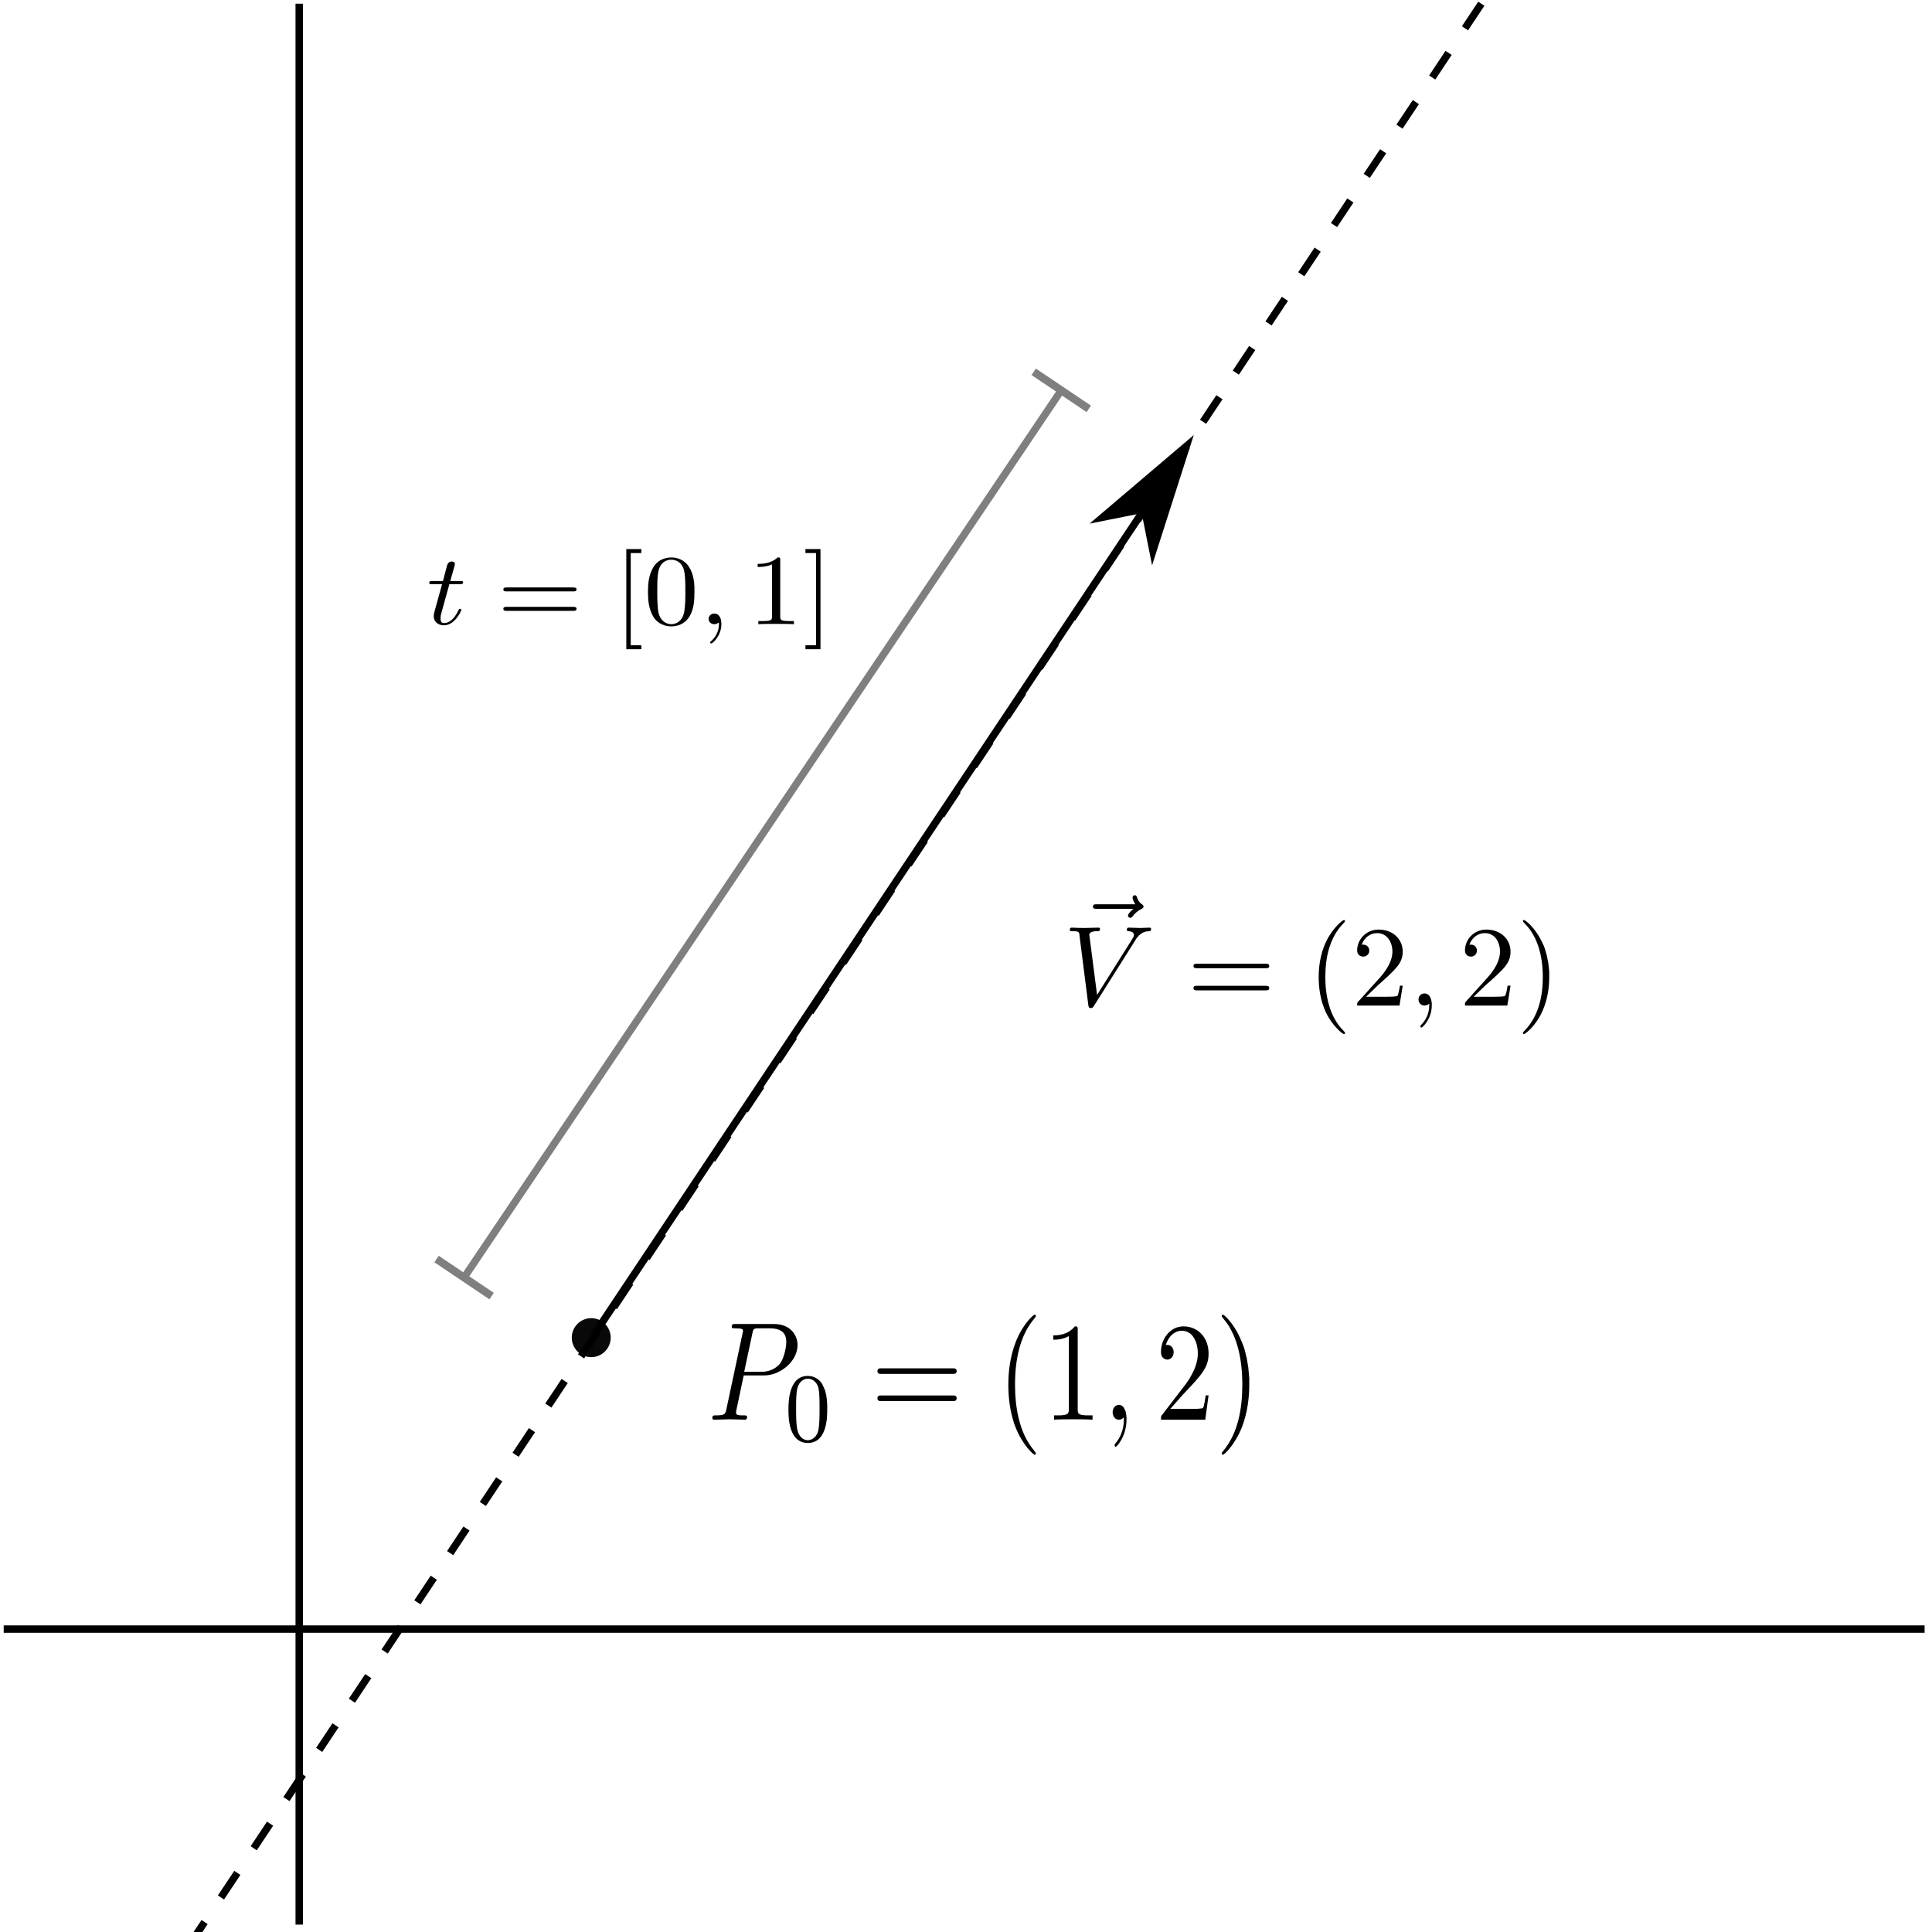
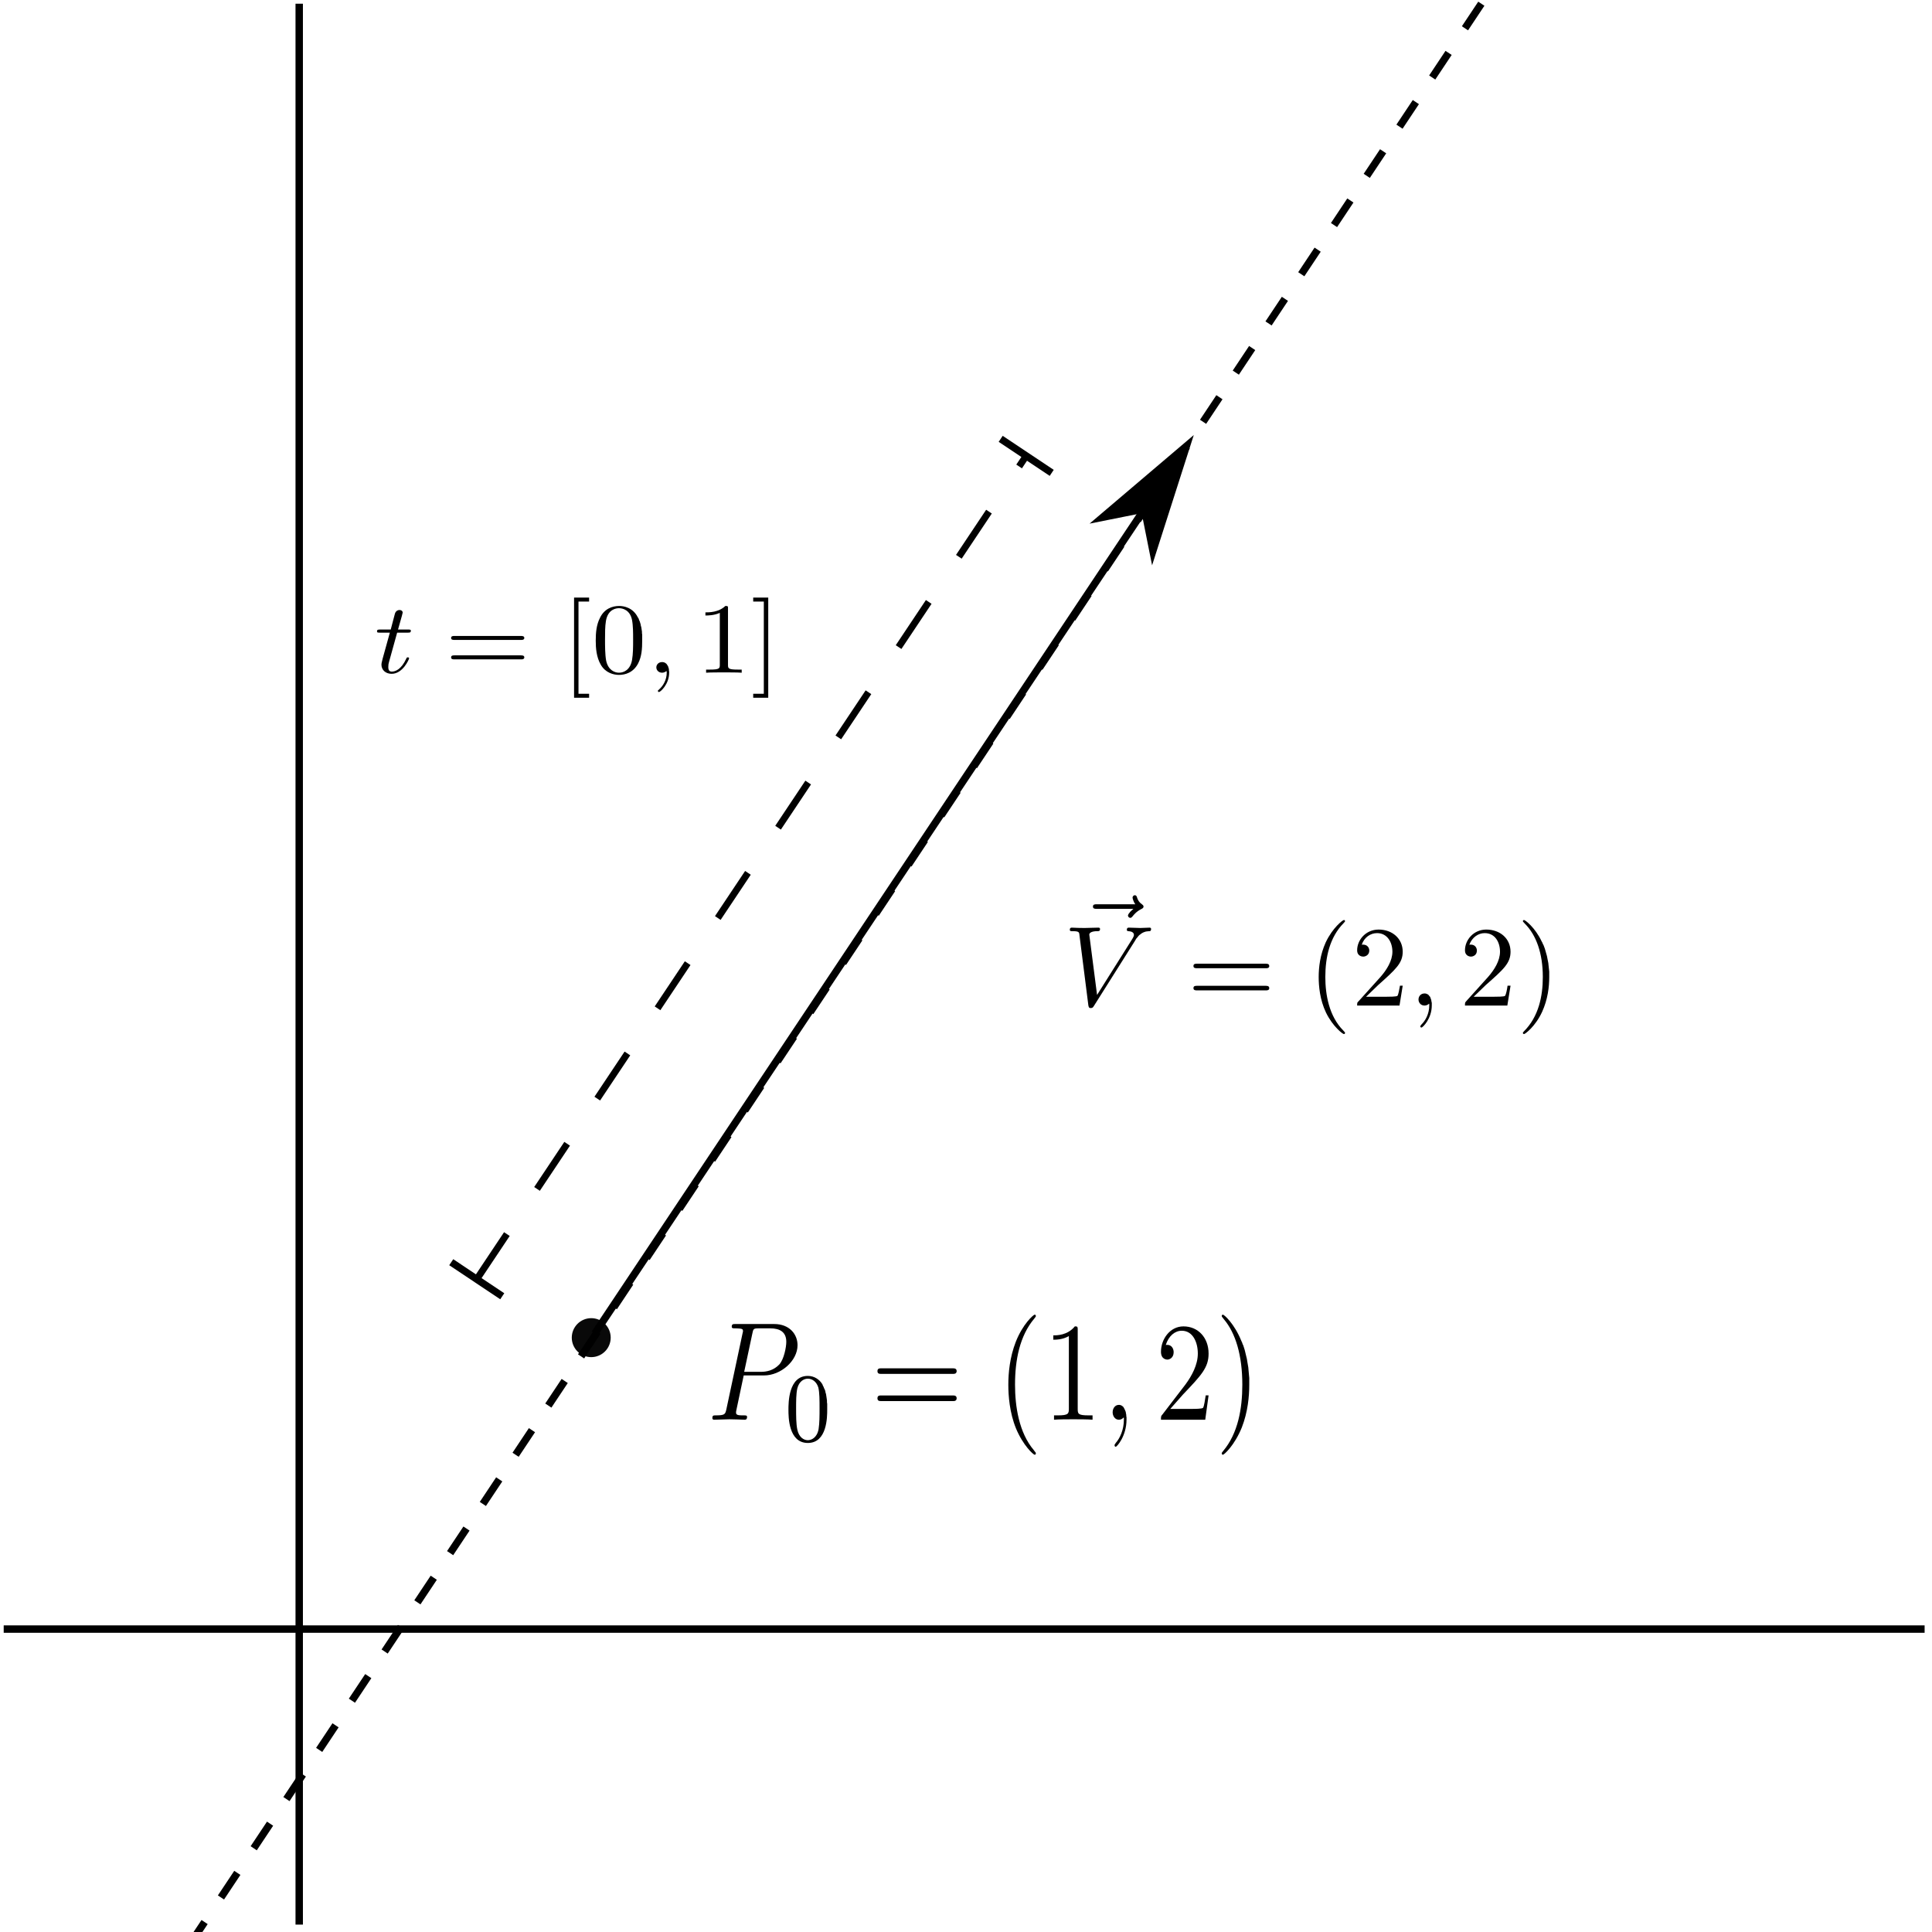
<svg xmlns="http://www.w3.org/2000/svg" xmlns:ns1="http://www.openswatchbook.org/uri/2009/osb" width="69.189mm" height="69.189mm" viewBox="0 0 69.189 69.189" version="1.1" id="svg8">
  <defs id="defs2">
    <marker orient="auto" refY="0.0" refX="0.0" id="marker1372" style="overflow:visible">
      <path id="path1370" d="M 0.0,5.65 L 0.0,-5.65" style="fill:none;fill-opacity:0.75;fill-rule:evenodd;stroke:#000000;stroke-width:1pt;stroke-opacity:1" transform="scale(0.8)" />
    </marker>
    <marker orient="auto" refY="0.0" refX="0.0" id="StopL" style="overflow:visible">
      <path id="path1233" d="M 0.0,5.65 L 0.0,-5.65" style="fill:none;fill-opacity:0.75;fill-rule:evenodd;stroke:#000000;stroke-width:1pt;stroke-opacity:1" transform="scale(0.8)" />
    </marker>
    <marker orient="auto" refY="0.0" refX="0.0" id="Arrow1Lend" style="overflow:visible;">
      <path id="path2543" d="M 0.0,0.0 L 5.0,-5.0 L -12.5,0.0 L 5.0,5.0 L 0.0,0.0 z " style="fill-rule:evenodd;stroke:#000000;stroke-width:1pt;stroke-opacity:1;fill:#000000;fill-opacity:1" transform="scale(0.8) rotate(180) translate(12.5,0)" />
    </marker>
    <linearGradient id="linearGradient2532" ns1:paint="solid">
      <stop style="stop-color:#fffff4;stop-opacity:1;" offset="0" id="stop2530" />
    </linearGradient>
    <marker style="overflow:visible" id="marker1513" refX="0" refY="0" orient="auto">
      <path transform="matrix(-0.8,0,0,-0.8,-10,0)" style="fill:#000000;fill-opacity:1;fill-rule:evenodd;stroke:#000000;stroke-width:1pt;stroke-opacity:1" d="M 0,0 5,-5 -12.5,0 5,5 Z" id="path1511" />
    </marker>
    <marker orient="auto" refY="0" refX="0" id="marker1250" style="overflow:visible">
      <path id="path1248" d="M 0,0 5,-5 -12.5,0 5,5 Z" style="fill:#000000;fill-opacity:1;fill-rule:evenodd;stroke:#000000;stroke-width:1pt;stroke-opacity:1" transform="matrix(-0.8,0,0,-0.8,-10,0)" />
    </marker>
    <marker orient="auto" refY="0" refX="0" id="Arrow1Lend-6" style="overflow:visible">
      <path id="path2543-7" d="M 0,0 5,-5 -12.5,0 5,5 Z" style="fill:#000000;fill-opacity:1;fill-rule:evenodd;stroke:#000000;stroke-width:1pt;stroke-opacity:1" transform="matrix(-0.8,0,0,-0.8,-10,0)" />
    </marker>
  </defs>
  <g id="layer1" transform="translate(-64.8605,-87.5821)">
    <path d="M 64.993,87.715 V 156.771 M 70.285,87.715 V 156.771 M 75.576,87.715 V 156.771 M 80.868,87.715 V 156.771 M 86.16,87.715 v 69.056 m 5.292,-69.056 v 69.056 m 5.292,-69.056 v 69.056 m 5.292,-69.056 v 69.056 m 5.292,-69.056 v 69.056 m 5.292,-69.056 v 69.056 m 5.292,-69.056 v 69.056 m 5.292,-69.056 v 69.056 m 5.292,-69.056 v 69.056 m 5.292,-69.056 V 156.771 M 64.993,87.715 h 69.056 m -69.056,5.292 h 69.056 m -69.056,5.292 h 69.056 m -69.056,5.292 h 69.056 m -69.056,5.292 h 69.056 m -69.056,5.292 h 69.056 m -69.056,5.292 h 69.056 m -69.056,5.292 h 69.056 m -69.056,5.292 h 69.056 m -69.056,5.292 h 69.056 m -69.056,5.292 h 69.056 m -69.056,5.292 h 69.056 m -69.056,5.292 h 69.056 m -69.056,5.292 h 69.056" style="opacity:0;fill:none;stroke:#000000;stroke-width:0.265;stroke-miterlimit:4;stroke-dasharray:0.265, 0.265;stroke-dashoffset:0" id="path908" />
    <path style="fill:none;stroke:#000000;stroke-width:0.265px;stroke-linecap:butt;stroke-linejoin:miter;stroke-opacity:1" d="M 75.576,87.715 V 156.506" id="path4614" />
    <path style="fill:none;stroke:#000000;stroke-width:0.265px;stroke-linecap:butt;stroke-linejoin:miter;stroke-opacity:1" d="M 64.993,145.923 H 133.785" id="path4616" />
    <text xml:space="preserve" style="font-style:normal;font-variant:normal;font-weight:normal;font-stretch:normal;font-size:6.35px;line-height:1.25;font-family:'Times New Roman';-inkscape-font-specification:'Times New Roman, Normal';font-variant-ligatures:normal;font-variant-caps:normal;font-variant-numeric:normal;font-feature-settings:normal;text-align:start;letter-spacing:0px;word-spacing:0px;writing-mode:lr-tb;text-anchor:start;fill:#000000;fill-opacity:1;stroke:none;stroke-width:0.265" x="113.941" y="100.944" id="text846">
      <tspan id="tspan844" x="113.941" y="106.58" style="stroke-width:0.265" />
    </text>
    <g id="g974" transform="matrix(0.8154362,0,0,0.9585114,8.852057,109.9801)">
      <g word-spacing="normal" letter-spacing="normal" font-size-adjust="none" font-stretch="normal" font-weight="normal" font-variant="normal" font-style="normal" stroke-miterlimit="10.433" xml:space="preserve" transform="matrix(0.1050774,0,0,-0.1050774,-18.38854,66.07968)" id="g972" style="font-style:normal;font-variant:normal;font-weight:normal;font-stretch:normal;letter-spacing:normal;word-spacing:normal;text-anchor:start;fill:none;fill-opacity:1;fill-rule:evenodd;stroke:#000000;stroke-linecap:butt;stroke-linejoin:miter;stroke-miterlimit:10.433;stroke-dasharray:none;stroke-dashoffset:0;stroke-opacity:1">
        <path id="path954" d="m 1139.5,362.19 0.2,1.28 3.4,13.57 c 0.4,1.73 0.5,1.89 2.7,1.89 h 4.8 c 4.1,0 6.7,-1.35 6.7,-4.79 0,-1.95 -1,-6.23 -2.9,-8.03 -2.5,-2.23 -5.5,-2.64 -7.7,-2.64 h -7 l -0.2,-1.28 h 8.5 c 7,0 14,5.17 14,10.75 0,3.85 -3.3,7.53 -9.8,7.53 H 1136 c -0.9,0 -1.5,0 -1.5,-0.95 0,-0.59 0.5,-0.59 1.5,-0.59 0.6,0 1.5,-0.05 2.1,-0.1 0.8,-0.11 1.1,-0.25 1.1,-0.79 0,-0.21 0,-0.36 -0.2,-0.96 l -6.7,-26.75 c -0.5,-1.95 -0.6,-2.34 -4.5,-2.34 -0.9,0 -1.4,0 -1.4,-0.95 0,-0.6 0.6,-0.6 0.7,-0.6 1.4,0 5,0.16 6.4,0.16 1,0 2.1,-0.06 3.2,-0.06 1.1,0 2.1,-0.1 3.2,-0.1 0.3,0 1,0 1,1 0,0.55 -0.5,0.55 -1.4,0.55 -1.8,0 -3.2,0 -3.2,0.89 0,0.3 0,0.55 0.1,0.84 z" style="fill:#000000;stroke-width:0" />
        <path id="path956" d="m 1174.4,349.99 v 0.36 0.35 0.68 0.66 l -0.1,0.64 v 0.62 l -0.1,0.59 -0.1,0.58 -0.1,0.56 -0.1,0.55 -0.2,0.52 -0.1,0.52 -0.2,0.5 -0.3,0.49 -0.2,0.48 -0.3,0.47 -0.1,0.23 -0.1,0.23 c -1.1,1.61 -3.3,3 -6.1,3 -8.1,0 -8.1,-9.52 -8.1,-12.03 0,-2.5 0,-11.81 8.1,-11.81 v 0.98 c -1.6,0 -3.7,0.94 -4.4,3.8 -0.5,2.04 -0.5,4.9 -0.5,7.48 0,2.55 0,5.2 0.5,7.11 0.8,2.75 3,3.49 4.4,3.49 1.9,0 3.7,-1.15 4.4,-3.18 0.5,-1.87 0.5,-4.39 0.5,-7.42 0,-2.58 0,-5.15 -0.4,-7.34 -0.7,-3.17 -3.1,-3.94 -4.5,-3.94 v 0 -0.98 c 8.1,0 8.1,9.31 8.1,11.81 z" style="fill:#000000;stroke-width:0" />
        <path id="path958" d="m 1226.8,362.74 h 0.1 0.2 0.1 l 0.1,0.01 h 0.1 v 0.01 l 0.1,0.01 0.1,0.01 v 0.01 l 0.1,0.01 0.1,0.02 v 0.02 l 0.1,0.02 0.1,0.03 v 0.02 l 0.1,0.03 v 0.04 l 0.1,0.04 v 0.04 l 0.1,0.04 v 0.05 0.03 l 0.1,0.03 v 0.03 0.03 0.03 0.03 0.03 0.04 0.03 l 0.1,0.04 v 0.04 0.04 0.04 0.04 0.05 0.04 c 0,1 -1,1 -1.7,1 H 1197 c -0.7,0 -1.6,0 -1.6,-1 0,-0.98 0.9,-0.98 1.6,-0.98 z" style="fill:#000000;stroke-width:0" />
        <path id="path960" d="m 1226.8,353.07 h 0.1 0.1 0.1 0.1 l 0.1,0.01 h 0.1 l 0.1,0.01 v 0.01 l 0.1,0.01 0.1,0.01 v 0.01 l 0.1,0.02 0.1,0.02 v 0.02 l 0.1,0.03 v 0.02 l 0.1,0.04 v 0.03 l 0.1,0.04 v 0.04 l 0.1,0.05 v 0.02 0.03 0.02 l 0.1,0.03 v 0.03 0.03 0.03 0.04 0.03 0.04 0.03 l 0.1,0.04 v 0.04 0.04 0.04 0.05 0.04 0.05 c 0,1 -1,1 -1.7,1 H 1197 c -0.7,0 -1.6,0 -1.6,-1 0,-1 0.9,-1 1.6,-1 z" style="fill:#000000;stroke-width:0" />
        <path id="path962" d="m 1261.6,334.49 v 0.02 0.03 0.01 0.02 0.01 0.02 0.02 0.01 0.02 0.02 l -0.1,0.03 v 0.02 0.02 0.03 0.03 0.03 l -0.1,0.04 v 0.03 0.02 0.02 l -0.1,0.02 v 0.02 0.02 0.03 0.02 l -0.1,0.02 v 0.03 0.03 0.02 l -0.1,0.03 v 0.03 0.03 0.03 l -0.1,0.03 v 0.03 0.03 l -0.1,0.04 v 0.03 0.04 l -0.1,0.04 v 0.03 0.04 c -6.3,6.28 -7.9,15.69 -7.9,23.31 0,8.68 1.9,17.35 8.1,23.57 0.6,0.61 0.6,0.7 0.6,0.86 0,0.34 -0.2,0.48 -0.5,0.48 -0.5,0 -5,-3.37 -7.9,-9.7 -2.5,-5.49 -3.1,-11.02 -3.1,-15.21 0,-3.89 0.5,-9.9 3.2,-15.54 3,-6.13 7.3,-9.36 7.8,-9.36 0.3,0 0.5,0.14 0.5,0.5 z" style="fill:#000000;stroke-width:0" />
        <path id="path964" d="m 1279.1,378.33 v 0.06 0.05 0.05 0.05 0.05 0.05 0.04 0.05 0.04 0.04 0.04 0.04 0.04 0.04 0.03 0.04 l -0.1,0.06 v 0.06 0.05 0.05 0.05 0.04 0.04 l -0.1,0.04 v 0.03 0.03 l -0.1,0.02 v 0.02 l -0.1,0.02 v 0.01 0.01 0 l -0.1,0.01 v 0.01 0 0.01 h -0.1 v 0.01 0 h -0.1 v 0.01 h -0.1 v 0 0 l -0.1,0.01 v 0 h -0.1 v 0 h -0.1 v 0 h -0.1 c -3.1,-3.19 -7.4,-3.19 -9,-3.19 v -1.55 c 1,0 3.9,0 6.5,1.3 v -25.81 c 0,-1.8 -0.2,-2.39 -4.6,-2.39 h -1.6 v -1.55 c 1.7,0.16 6,0.16 8,0.16 2,0 6.4,0 8.1,-0.16 v 1.55 h -1.6 c -4.5,0 -4.6,0.55 -4.6,2.39 z" style="fill:#000000;stroke-width:0" />
        <path id="path966" d="m 1299.5,346.49 v 0.3 0.3 0.29 l -0.1,0.28 v 0.27 0.27 l -0.1,0.25 v 0.25 l -0.1,0.23 v 0.23 l -0.1,0.22 -0.1,0.21 -0.1,0.2 -0.1,0.2 -0.1,0.18 -0.1,0.17 -0.1,0.17 -0.1,0.15 -0.1,0.14 -0.1,0.14 -0.1,0.12 -0.2,0.11 -0.1,0.11 -0.2,0.09 -0.1,0.08 -0.2,0.07 -0.1,0.06 -0.2,0.05 -0.2,0.04 -0.1,0.03 -0.2,0.02 h -0.2 c -1.6,0 -2.6,-1.25 -2.6,-2.64 0,-1.34 1,-2.64 2.6,-2.64 0.6,0 1.3,0.2 1.8,0.64 0.1,0.11 0.2,0.16 0.2,0.16 0.1,0 0.1,-0.05 0.1,-0.75 0,-3.69 -1.7,-6.67 -3.4,-8.31 -0.5,-0.55 -0.5,-0.66 -0.5,-0.8 0,-0.36 0.2,-0.55 0.5,-0.55 0.5,0 4.5,3.83 4.5,9.66 z" style="fill:#000000;stroke-width:0" />
        <path id="path968" d="m 1317.8,350.29 5.3,5.12 c 7.7,6.88 10.7,9.56 10.7,14.55 0,5.68 -4.4,9.67 -10.5,9.67 -5.7,0 -9.4,-4.59 -9.4,-9.03 0,-2.78 2.5,-2.78 2.7,-2.78 0.8,0 2.6,0.59 2.6,2.64 0,1.29 -0.9,2.59 -2.6,2.59 -0.4,0 -0.5,0 -0.7,-0.05 1.2,3.24 3.8,5.08 6.7,5.08 4.6,0 6.7,-4.04 6.7,-8.12 0,-3.99 -2.5,-7.92 -5.2,-11.02 l -9.6,-10.65 c -0.6,-0.55 -0.6,-0.65 -0.6,-1.85 h 18.5 l 1.4,8.67 h -1.2 c -0.3,-1.5 -0.6,-3.68 -1.1,-4.43 -0.4,-0.39 -3.6,-0.39 -4.7,-0.39 z" style="fill:#000000;stroke-width:0" />
        <path id="path970" d="m 1350.8,358.89 v 0.38 0.38 0.39 0.41 0.84 l -0.1,0.88 -0.1,0.92 -0.1,0.95 -0.1,0.98 -0.2,1 -0.2,1.02 -0.2,1.04 -0.3,1.05 -0.3,1.06 -0.3,1.06 -0.4,1.07 -0.2,0.53 -0.3,0.53 -0.2,0.53 -0.3,0.53 c -2.9,6.13 -7.2,9.36 -7.7,9.36 -0.3,0 -0.5,-0.19 -0.5,-0.48 0,-0.16 0,-0.25 0.9,-1.16 4.9,-4.92 7.7,-12.84 7.7,-23.27 0,-8.51 -1.8,-17.28 -8,-23.56 -0.6,-0.59 -0.6,-0.7 -0.6,-0.84 0,-0.3 0.2,-0.5 0.5,-0.5 0.5,0 4.9,3.39 7.9,9.72 2.5,5.47 3.1,11 3.1,15.18 z" style="fill:#000000;stroke-width:0" />
      </g>
    </g>
    <path style="fill:none;stroke:#000000;stroke-width:0.265;stroke-linecap:butt;stroke-linejoin:miter;stroke-opacity:1;stroke-miterlimit:4;stroke-dasharray:none;marker-end:url(#Arrow1Lend)" d="m 86.16,135.34 21.167,-31.75" id="path2538" />
    <ellipse style="opacity:1;fill:#000000;fill-opacity:0.961;stroke:none;stroke-width:0.28;stroke-miterlimit:4;stroke-dasharray:none;stroke-dashoffset:0;stroke-opacity:1" id="path4618-3-3" cx="86.034" cy="135.486" rx="0.697" ry="0.698" />
    <g id="g2951" transform="matrix(0.8295048,0,0,0.8295048,24.52102,108.953)">
      <g word-spacing="normal" letter-spacing="normal" font-size-adjust="none" font-stretch="normal" font-weight="normal" font-variant="normal" font-style="normal" stroke-miterlimit="10.433" xml:space="preserve" transform="matrix(0.09884104,0,0,-0.09884104,-17.29718,51.89157)" id="content" style="font-style:normal;font-variant:normal;font-weight:normal;font-stretch:normal;letter-spacing:normal;word-spacing:normal;text-anchor:start;fill:none;fill-opacity:1;fill-rule:evenodd;stroke:#000000;stroke-linecap:butt;stroke-linejoin:miter;stroke-miterlimit:10.433;stroke-dasharray:none;stroke-dashoffset:0;stroke-opacity:1">
        <path id="path2932" d="m 1162.1,388.68 -0.1,-0.06 -0.1,-0.07 v -0.07 l -0.1,-0.07 -0.1,-0.08 -0.1,-0.08 -0.1,-0.09 -0.1,-0.08 -0.1,-0.09 -0.1,-0.1 -0.2,-0.19 -0.2,-0.19 -0.2,-0.21 -0.1,-0.1 v -0.1 l -0.1,-0.1 -0.1,-0.11 -0.1,-0.1 -0.1,-0.1 v -0.1 l -0.1,-0.1 -0.1,-0.1 v -0.1 l -0.1,-0.1 v -0.09 -0.09 l -0.1,-0.1 v -0.08 -0.09 c 0,-0.5 0.5,-1 1,-1 0.5,0 0.7,0.36 1,0.66 0.6,0.75 1.7,2.14 3.9,3.23 0.4,0.21 0.9,0.46 0.9,1.05 0,0.5 -0.4,0.75 -0.7,1 -1.1,0.75 -1.7,1.64 -2.1,2.83 -0.1,0.45 -0.3,1.11 -1,1.11 -0.7,0 -1,-0.66 -1,-1.05 0,-0.25 0.4,-1.84 1.2,-2.89 h -16.8 c -0.8,0 -1.7,0 -1.7,-1 0,-1 0.9,-1 1.7,-1 z" style="fill:#000000;stroke-width:0" />
        <path id="path2934" d="m 1162.8,374.79 0.2,0.35 0.2,0.33 0.2,0.31 0.3,0.3 0.2,0.27 0.2,0.25 0.2,0.24 0.2,0.22 0.2,0.2 0.3,0.19 0.2,0.17 0.2,0.16 0.2,0.14 0.2,0.13 0.2,0.12 0.2,0.11 0.2,0.09 0.2,0.09 0.2,0.07 0.2,0.07 0.2,0.06 0.1,0.05 0.2,0.04 0.2,0.04 0.2,0.03 0.2,0.02 0.3,0.04 0.4,0.03 0.4,0.02 c 0.6,0.04 0.6,0.89 0.6,0.95 0,0.39 -0.3,0.59 -0.6,0.59 -1.3,0 -2.8,-0.15 -4.1,-0.15 -1.7,0 -3.4,0.15 -5,0.15 -0.3,0 -0.9,0 -0.9,-0.95 0,-0.55 0.4,-0.59 0.8,-0.59 1.3,-0.1 2.3,-0.6 2.3,-1.64 0,-0.75 -0.8,-1.85 -0.8,-1.9 l -15.3,-24.31 -3.4,26.35 c 0,0.84 1.2,1.5 3.5,1.5 0.7,0 1.2,0 1.2,1 0,0.43 -0.4,0.54 -0.7,0.54 -2,0 -4.1,-0.15 -6.1,-0.15 -0.9,0 -1.9,0.04 -2.8,0.04 -0.9,0 -1.8,0.11 -2.7,0.11 -0.3,0 -0.9,0 -0.9,-0.95 0,-0.59 0.4,-0.59 1.2,-0.59 2.8,0 2.9,-0.46 3,-1.69 l 3.9,-30.75 c 0.2,-1 0.4,-1.14 1,-1.14 0.8,0 1,0.25 1.4,0.89 z" style="fill:#000000;stroke-width:0" />
        <path id="path2936" d="m 1219.7,362.74 h 0.2 0.1 0.1 l 0.1,0.01 h 0.1 l 0.1,0.01 v 0.01 l 0.1,0.01 0.1,0.01 v 0.01 l 0.1,0.02 0.1,0.02 v 0.02 l 0.1,0.03 0.1,0.02 v 0.03 l 0.1,0.04 v 0.04 l 0.1,0.04 v 0.04 0.05 l 0.1,0.03 v 0.03 0.03 0.03 0.03 0.03 0.03 l 0.1,0.04 v 0.03 0.04 0.04 0.04 0.04 0.04 0.05 0.04 c 0,1 -1,1 -1.6,1 h -29.9 c -0.7,0 -1.6,0 -1.6,-1 0,-0.98 0.9,-0.98 1.7,-0.98 z" style="fill:#000000;stroke-width:0" />
        <path id="path2938" d="m 1219.8,353.07 v 0 h 0.1 0.1 0.2 v 0.01 h 0.1 l 0.1,0.01 v 0.01 l 0.1,0.01 0.1,0.01 v 0.01 l 0.1,0.02 0.1,0.02 v 0.02 l 0.1,0.03 0.1,0.02 v 0.04 l 0.1,0.03 v 0.04 l 0.1,0.04 v 0.05 0.02 0.03 l 0.1,0.02 v 0.03 0.03 0.03 0.03 0.04 0.03 l 0.1,0.04 v 0.03 0.04 0.04 0.04 0.04 0.05 0.04 0.05 c 0,1 -1,1 -1.7,1 H 1190 c -0.8,0 -1.7,0 -1.7,-1 0,-1 0.9,-1 1.6,-1 z" style="fill:#000000;stroke-width:0" />
        <path id="path2940" d="m 1254.5,334.49 v 0.02 0.03 0.01 0.02 0.01 0.02 0.02 0.01 0.02 0.02 0.03 l -0.1,0.02 v 0.02 0.03 0.03 0.03 l -0.1,0.04 v 0.03 0.02 0.02 0.02 l -0.1,0.02 v 0.02 0.03 0.02 0.02 l -0.1,0.03 v 0.03 0.02 0.03 l -0.1,0.03 v 0.03 0.03 0.03 l -0.1,0.03 v 0.03 0.04 l -0.1,0.03 v 0.04 0.04 l -0.1,0.03 v 0.04 c -6.2,6.28 -7.8,15.69 -7.8,23.31 0,8.68 1.9,17.35 8,23.57 0.6,0.61 0.6,0.7 0.6,0.86 0,0.34 -0.2,0.48 -0.5,0.48 -0.5,0 -4.9,-3.37 -7.9,-9.7 -2.5,-5.49 -3.1,-11.02 -3.1,-15.21 0,-3.89 0.5,-9.9 3.2,-15.54 3,-6.13 7.3,-9.36 7.8,-9.36 0.3,0 0.5,0.14 0.5,0.5 z" style="fill:#000000;stroke-width:0" />
        <path id="path2942" d="m 1263.7,350.29 5.3,5.12 c 7.7,6.88 10.7,9.56 10.7,14.55 0,5.68 -4.5,9.67 -10.5,9.67 -5.7,0 -9.4,-4.59 -9.4,-9.03 0,-2.78 2.5,-2.78 2.7,-2.78 0.8,0 2.6,0.59 2.6,2.64 0,1.29 -0.9,2.59 -2.7,2.59 -0.4,0 -0.5,0 -0.6,-0.05 1.1,3.24 3.8,5.08 6.7,5.08 4.5,0 6.7,-4.04 6.7,-8.12 0,-3.99 -2.5,-7.92 -5.2,-11.02 l -9.6,-10.65 c -0.6,-0.55 -0.6,-0.65 -0.6,-1.85 h 18.5 l 1.4,8.67 h -1.2 c -0.3,-1.5 -0.6,-3.68 -1.1,-4.43 -0.4,-0.39 -3.7,-0.39 -4.7,-0.39 z" style="fill:#000000;stroke-width:0" />
        <path id="path2944" d="m 1292.4,346.49 v 0.3 0.3 0.29 0.28 l -0.1,0.27 v 0.27 l -0.1,0.25 v 0.25 l -0.1,0.23 v 0.23 l -0.1,0.22 -0.1,0.21 -0.1,0.2 v 0.2 l -0.1,0.18 -0.1,0.17 -0.2,0.17 -0.1,0.15 -0.1,0.14 -0.1,0.14 -0.1,0.12 -0.2,0.11 -0.1,0.11 -0.1,0.09 -0.2,0.08 -0.2,0.07 -0.1,0.06 -0.2,0.05 -0.1,0.04 -0.2,0.03 -0.2,0.02 h -0.2 c -1.6,0 -2.6,-1.25 -2.6,-2.64 0,-1.34 1,-2.64 2.6,-2.64 0.6,0 1.3,0.2 1.8,0.64 0.1,0.11 0.2,0.16 0.2,0.16 0.1,0 0.1,-0.05 0.1,-0.75 0,-3.69 -1.7,-6.67 -3.4,-8.31 -0.5,-0.55 -0.5,-0.66 -0.5,-0.8 0,-0.36 0.2,-0.55 0.5,-0.55 0.5,0 4.5,3.83 4.5,9.66 z" style="fill:#000000;stroke-width:0" />
        <path id="path2946" d="m 1310.7,350.29 5.3,5.12 c 7.8,6.88 10.8,9.56 10.8,14.55 0,5.68 -4.5,9.67 -10.6,9.67 -5.6,0 -9.3,-4.59 -9.3,-9.03 0,-2.78 2.5,-2.78 2.6,-2.78 0.9,0 2.6,0.59 2.6,2.64 0,1.29 -0.9,2.59 -2.6,2.59 -0.4,0 -0.5,0 -0.7,-0.05 1.2,3.24 3.9,5.08 6.7,5.08 4.6,0 6.7,-4.04 6.7,-8.12 0,-3.99 -2.5,-7.92 -5.2,-11.02 l -9.6,-10.65 c -0.5,-0.55 -0.5,-0.65 -0.5,-1.85 h 18.5 l 1.4,8.67 h -1.3 c -0.2,-1.5 -0.6,-3.68 -1.1,-4.43 -0.3,-0.39 -3.6,-0.39 -4.7,-0.39 z" style="fill:#000000;stroke-width:0" />
        <path id="path2948" d="m 1343.7,358.89 v 0.38 0.38 0.39 0.41 0.84 l -0.1,0.88 -0.1,0.92 -0.1,0.95 -0.1,0.98 -0.2,1 -0.2,1.02 -0.2,1.04 -0.3,1.05 -0.3,1.06 -0.3,1.06 -0.4,1.07 -0.2,0.53 -0.3,0.53 -0.2,0.53 -0.3,0.53 c -2.9,6.13 -7.2,9.36 -7.7,9.36 -0.3,0 -0.5,-0.19 -0.5,-0.48 0,-0.16 0,-0.25 0.9,-1.16 4.9,-4.92 7.8,-12.84 7.8,-23.27 0,-8.51 -1.9,-17.28 -8.1,-23.56 -0.6,-0.59 -0.6,-0.7 -0.6,-0.84 0,-0.3 0.2,-0.5 0.5,-0.5 0.5,0 5,3.39 7.9,9.72 2.5,5.47 3.1,11 3.1,15.18 z" style="fill:#000000;stroke-width:0" />
      </g>
    </g>
    <path style="fill:none;stroke:#000000;stroke-width:0.265;stroke-linecap:butt;stroke-linejoin:miter;stroke-opacity:1;stroke-miterlimit:4;stroke-dasharray:1.058,1.058;stroke-dashoffset:0" d="M 117.91,87.715 71.844,156.931" id="path2971" />
-     <path style="opacity:0.5;fill:none;stroke:#000000;stroke-width:0.263;stroke-linecap:butt;stroke-linejoin:miter;stroke-miterlimit:4;stroke-dasharray:none;stroke-dashoffset:0;stroke-opacity:1;marker-start:url(#marker1372);marker-end:url(#StopL)" d="M 81.48,133.334 102.866,101.561" id="path2538-5" />
-     <g id="g3079" transform="matrix(0.8012864,0,0,0.7285652,3.068733,97.07734)">
+     <path style="opacity:1;fill:none;stroke:#000000;stroke-width:0.243;stroke-linecap:butt;stroke-linejoin:miter;stroke-miterlimit:4;stroke-dasharray:1.944,1.944;stroke-dashoffset:0;stroke-opacity:1;marker-start:url(#marker1372);marker-end:url(#StopL)" d="M 81.934,133.394 101.611,103.907" id="path2538-5" />
+     <g id="g3079" transform="matrix(0.8012864,0,0,0.7285652,1.197846,98.8146)">
      <g word-spacing="normal" letter-spacing="normal" font-size-adjust="none" font-stretch="normal" font-weight="normal" font-variant="normal" font-style="normal" stroke-miterlimit="10.433" xml:space="preserve" transform="matrix(0.09884104,0,0,-0.09884104,-17.29718,51.89157)" id="g3077" style="font-style:normal;font-variant:normal;font-weight:normal;font-stretch:normal;letter-spacing:normal;word-spacing:normal;text-anchor:start;fill:none;fill-opacity:1;fill-rule:evenodd;stroke:#000000;stroke-linecap:butt;stroke-linejoin:miter;stroke-miterlimit:10.433;stroke-dasharray:none;stroke-dashoffset:0;stroke-opacity:1">
        <path id="path3061" d="m 1158.4,366.36 h 4.7 c 1,0 1.5,0 1.5,1 0,0.55 -0.5,0.55 -1.4,0.55 h -4.4 c 1.8,7.08 2.1,8.08 2.1,8.38 0,0.84 -0.6,1.34 -1.5,1.34 -0.1,0 -1.5,-0.05 -2,-1.8 l -1.9,-7.92 h -4.7 c -1,0 -1.5,0 -1.5,-0.94 0,-0.61 0.4,-0.61 1.4,-0.61 h 4.4 c -3.6,-14.14 -3.8,-14.98 -3.8,-15.89 0,-2.68 1.9,-4.58 4.6,-4.58 5.1,0 7.9,7.27 7.9,7.68 0,0.5 -0.4,0.5 -0.6,0.5 -0.4,0 -0.5,-0.16 -0.7,-0.71 -2.2,-5.17 -4.8,-6.37 -6.5,-6.37 -1.1,0 -1.6,0.65 -1.6,2.3 0,1.18 0.1,1.54 0.3,2.39 z" style="fill:#000000;stroke-width:0" />
        <path id="path3063" d="m 1214.2,362.74 h 0.1 0.2 0.1 l 0.1,0.01 h 0.1 v 0.01 l 0.1,0.01 0.1,0.01 0.1,0.01 v 0.01 l 0.1,0.02 0.1,0.02 v 0.02 l 0.1,0.03 v 0.02 l 0.1,0.03 v 0.04 l 0.1,0.04 v 0.04 l 0.1,0.04 v 0.05 0.03 l 0.1,0.03 v 0.03 0.03 0.03 0.03 0.03 0.04 0.03 l 0.1,0.04 v 0.04 0.04 0.04 0.04 0.05 0.04 c 0,1 -1,1 -1.7,1 h -29.8 c -0.7,0 -1.6,0 -1.6,-1 0,-0.98 0.9,-0.98 1.6,-0.98 z" style="fill:#000000;stroke-width:0" />
        <path id="path3065" d="m 1214.2,353.07 h 0.1 0.1 0.1 0.1 l 0.1,0.01 h 0.1 l 0.1,0.01 v 0.01 l 0.1,0.01 0.1,0.01 v 0.01 l 0.1,0.02 0.1,0.02 v 0.02 l 0.1,0.03 v 0.02 l 0.1,0.04 v 0.03 l 0.1,0.04 v 0.04 l 0.1,0.05 v 0.02 0.03 0.02 l 0.1,0.03 v 0.03 0.03 0.03 0.04 0.03 0.04 0.03 l 0.1,0.04 v 0.04 0.04 0.04 0.05 0.04 0.05 c 0,1 -1,1 -1.7,1 h -29.8 c -0.7,0 -1.6,0 -1.6,-1 0,-1 0.9,-1 1.6,-1 z" style="fill:#000000;stroke-width:0" />
-         <polygon id="polygon3067" points="1245.2,381.82 1245.2,383.8 1238.4,383.8 1238.4,333.99 1245.2,333.99 1245.2,335.97 1240.4,335.97 1240.4,381.82 " style="fill:#000000;stroke-width:0" />
+         <polygon id="polygon3067" points="1245.2,383.8 1238.4,383.8 1238.4,333.99 1245.2,333.99 1245.2,335.97 1240.4,335.97 1240.4,381.82 1245.2,381.82 " style="fill:#000000;stroke-width:0" />
        <path id="path3069" d="m 1269.2,362.38 v 0.75 0.74 0.75 0.74 l -0.1,0.75 v 0.74 l -0.1,0.74 -0.1,0.73 -0.1,0.74 -0.2,0.72 -0.1,0.73 -0.2,0.71 -0.2,0.72 -0.3,0.7 -0.2,0.7 -0.2,0.35 -0.2,0.35 c -2.2,4.79 -6.3,5.59 -8.4,5.59 -3,0 -6.7,-1.3 -8.7,-5.94 -1.6,-3.44 -1.9,-7.33 -1.9,-11.31 0,-3.74 0.3,-8.22 2.3,-12 2.1,-4.03 5.8,-5.03 8.2,-5.03 v 1.09 c -1.9,0 -4.9,1.25 -5.8,6.03 -0.5,2.99 -0.5,7.57 -0.5,10.52 0,3.19 0,6.47 0.4,9.15 0.9,5.94 4.7,6.38 5.9,6.38 1.7,0 5,-0.89 5.9,-5.83 0.5,-2.78 0.5,-6.58 0.5,-9.7 0,-3.75 0,-7.13 -0.5,-10.31 -0.8,-4.74 -3.6,-6.24 -5.9,-6.24 v 0 -1.09 c 2.7,0 6.5,1.04 8.7,5.78 1.6,3.44 1.8,7.31 1.8,11.25 z" style="fill:#000000;stroke-width:0" />
        <path id="path3071" d="m 1281.4,346.49 v 0.3 0.3 l -0.1,0.29 v 0.28 0.27 0.27 l -0.1,0.25 v 0.25 l -0.1,0.23 -0.1,0.23 v 0.22 l -0.1,0.21 -0.1,0.2 -0.1,0.2 -0.1,0.18 -0.1,0.17 -0.1,0.17 -0.1,0.15 -0.1,0.14 -0.1,0.14 -0.2,0.12 -0.1,0.11 -0.1,0.11 -0.2,0.09 -0.1,0.08 -0.2,0.07 -0.1,0.06 -0.2,0.05 -0.2,0.04 -0.1,0.03 -0.2,0.02 h -0.2 c -1.6,0 -2.6,-1.25 -2.6,-2.64 0,-1.34 1,-2.64 2.6,-2.64 0.6,0 1.2,0.2 1.7,0.64 0.2,0.11 0.3,0.16 0.3,0.16 0,0 0.1,-0.05 0.1,-0.75 0,-3.69 -1.7,-6.67 -3.4,-8.31 -0.6,-0.55 -0.6,-0.66 -0.6,-0.8 0,-0.36 0.3,-0.55 0.5,-0.55 0.6,0 4.6,3.83 4.6,9.66 z" style="fill:#000000;stroke-width:0" />
        <path id="path3073" d="m 1308,378.33 v 0.06 0.05 0.05 0.05 0.05 0.05 0.04 0.05 0.04 0.04 0.04 0.04 0.04 0.04 0.03 0.04 0.06 0.06 l -0.1,0.05 v 0.05 0.05 0.04 0.04 l -0.1,0.04 v 0.03 0.03 0.02 l -0.1,0.02 v 0.02 l -0.1,0.01 v 0.01 0 0.01 l -0.1,0.01 v 0 0.01 h -0.1 v 0.01 0 h -0.1 v 0.01 0 h -0.1 v 0 l -0.1,0.01 v 0 0 h -0.1 v 0 h -0.1 -0.1 c -3,-3.19 -7.4,-3.19 -9,-3.19 v -1.55 c 1,0 3.9,0 6.5,1.3 v -25.81 c 0,-1.8 -0.1,-2.39 -4.6,-2.39 h -1.6 v -1.55 c 1.7,0.16 6.1,0.16 8,0.16 2,0 6.4,0 8.1,-0.16 v 1.55 h -1.6 c -4.5,0 -4.6,0.55 -4.6,2.39 z" style="fill:#000000;stroke-width:0" />
-         <polygon id="polygon3075" points="1324.2,335.97 1319.4,335.97 1319.4,333.99 1326.2,333.99 1326.2,383.8 1319.4,383.8 1319.4,381.82 1324.2,381.82 " style="fill:#000000;stroke-width:0" />
+         <polygon id="polygon3075" points="1319.4,335.97 1319.4,333.99 1326.2,333.99 1326.2,383.8 1319.4,383.8 1319.4,381.82 1324.2,381.82 1324.2,335.97 " style="fill:#000000;stroke-width:0" />
      </g>
    </g>
  </g>
</svg>
